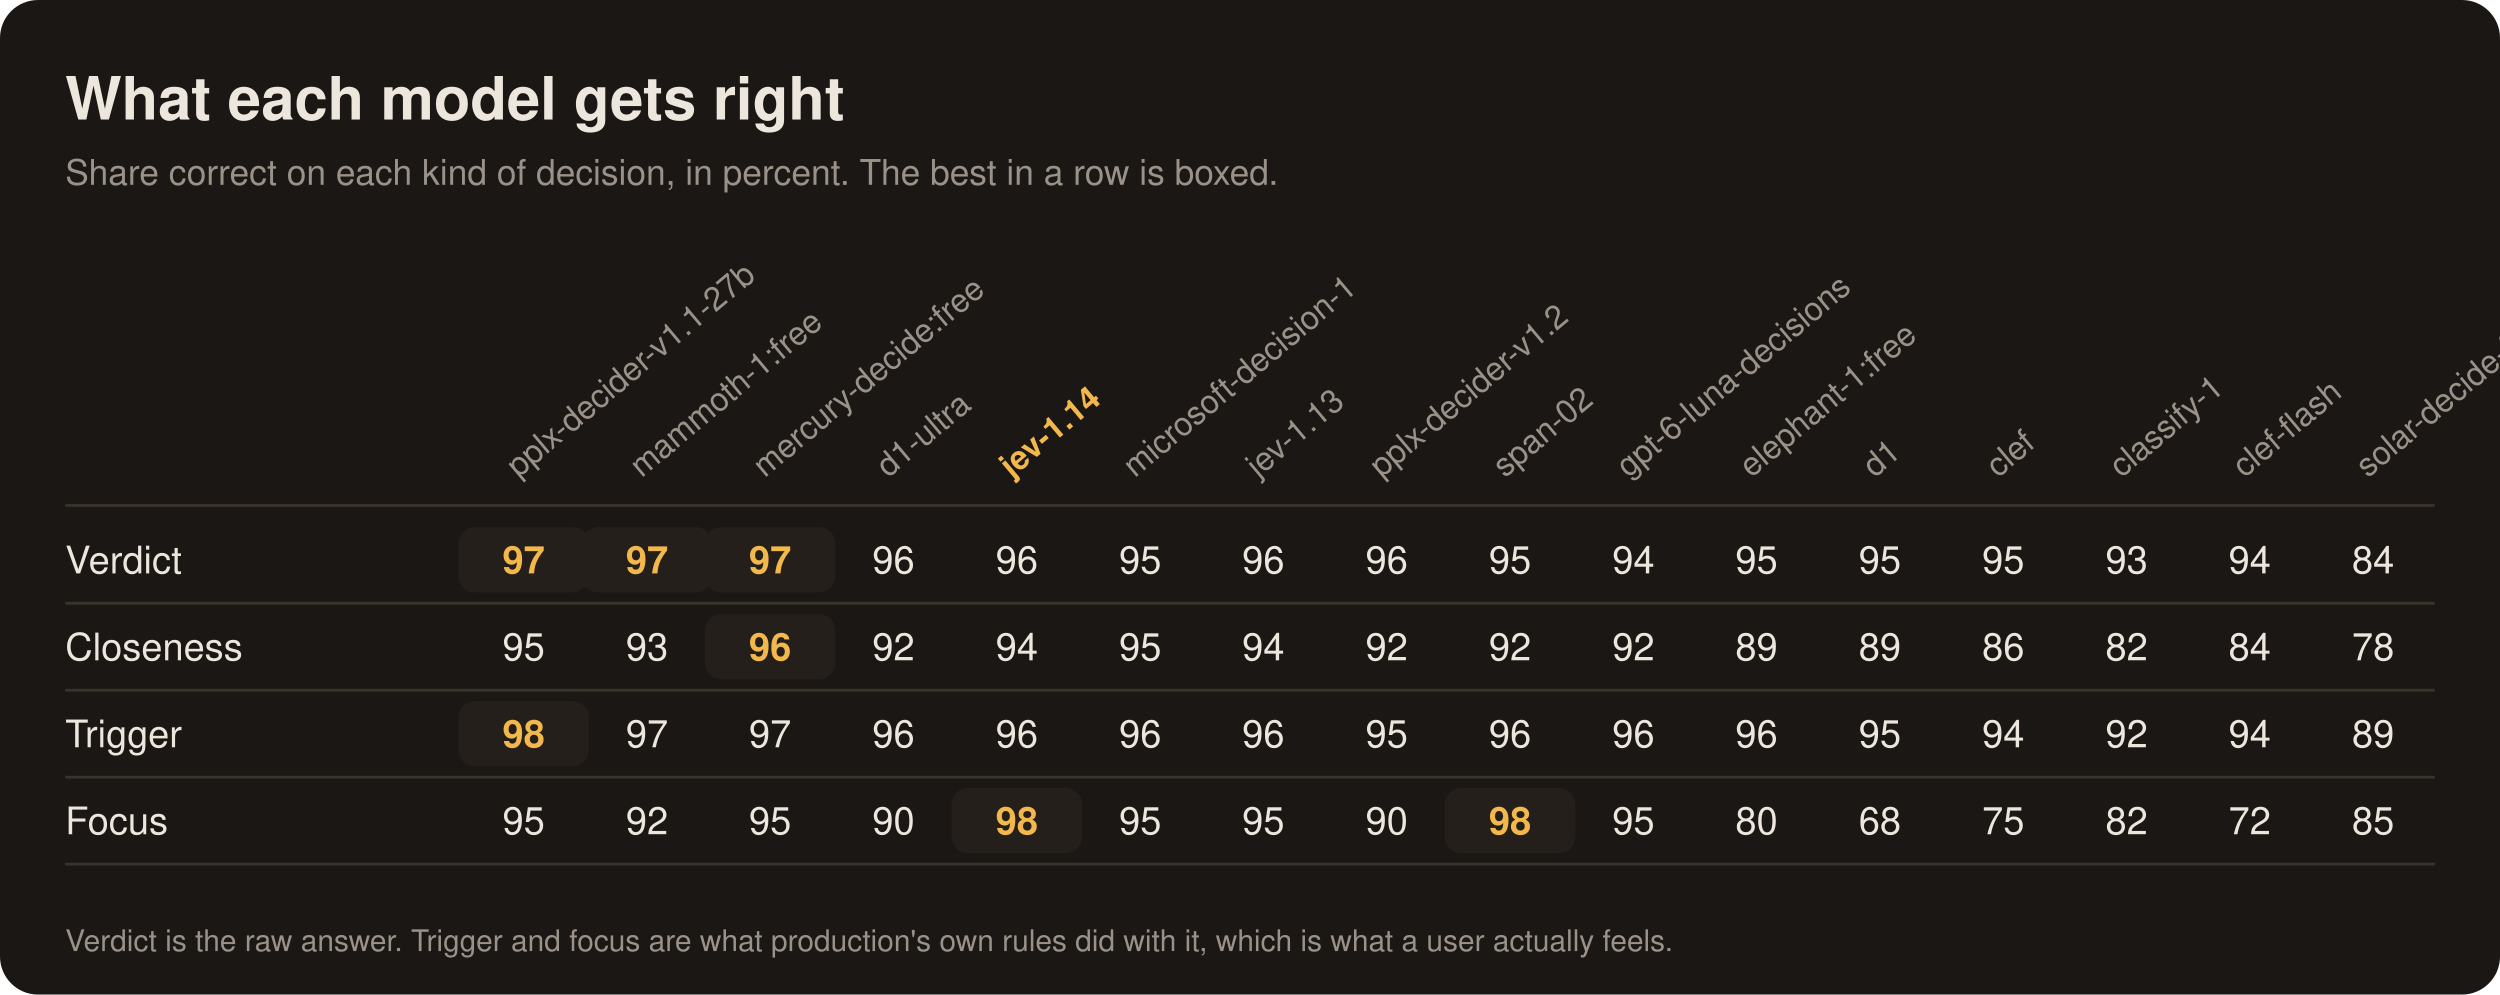
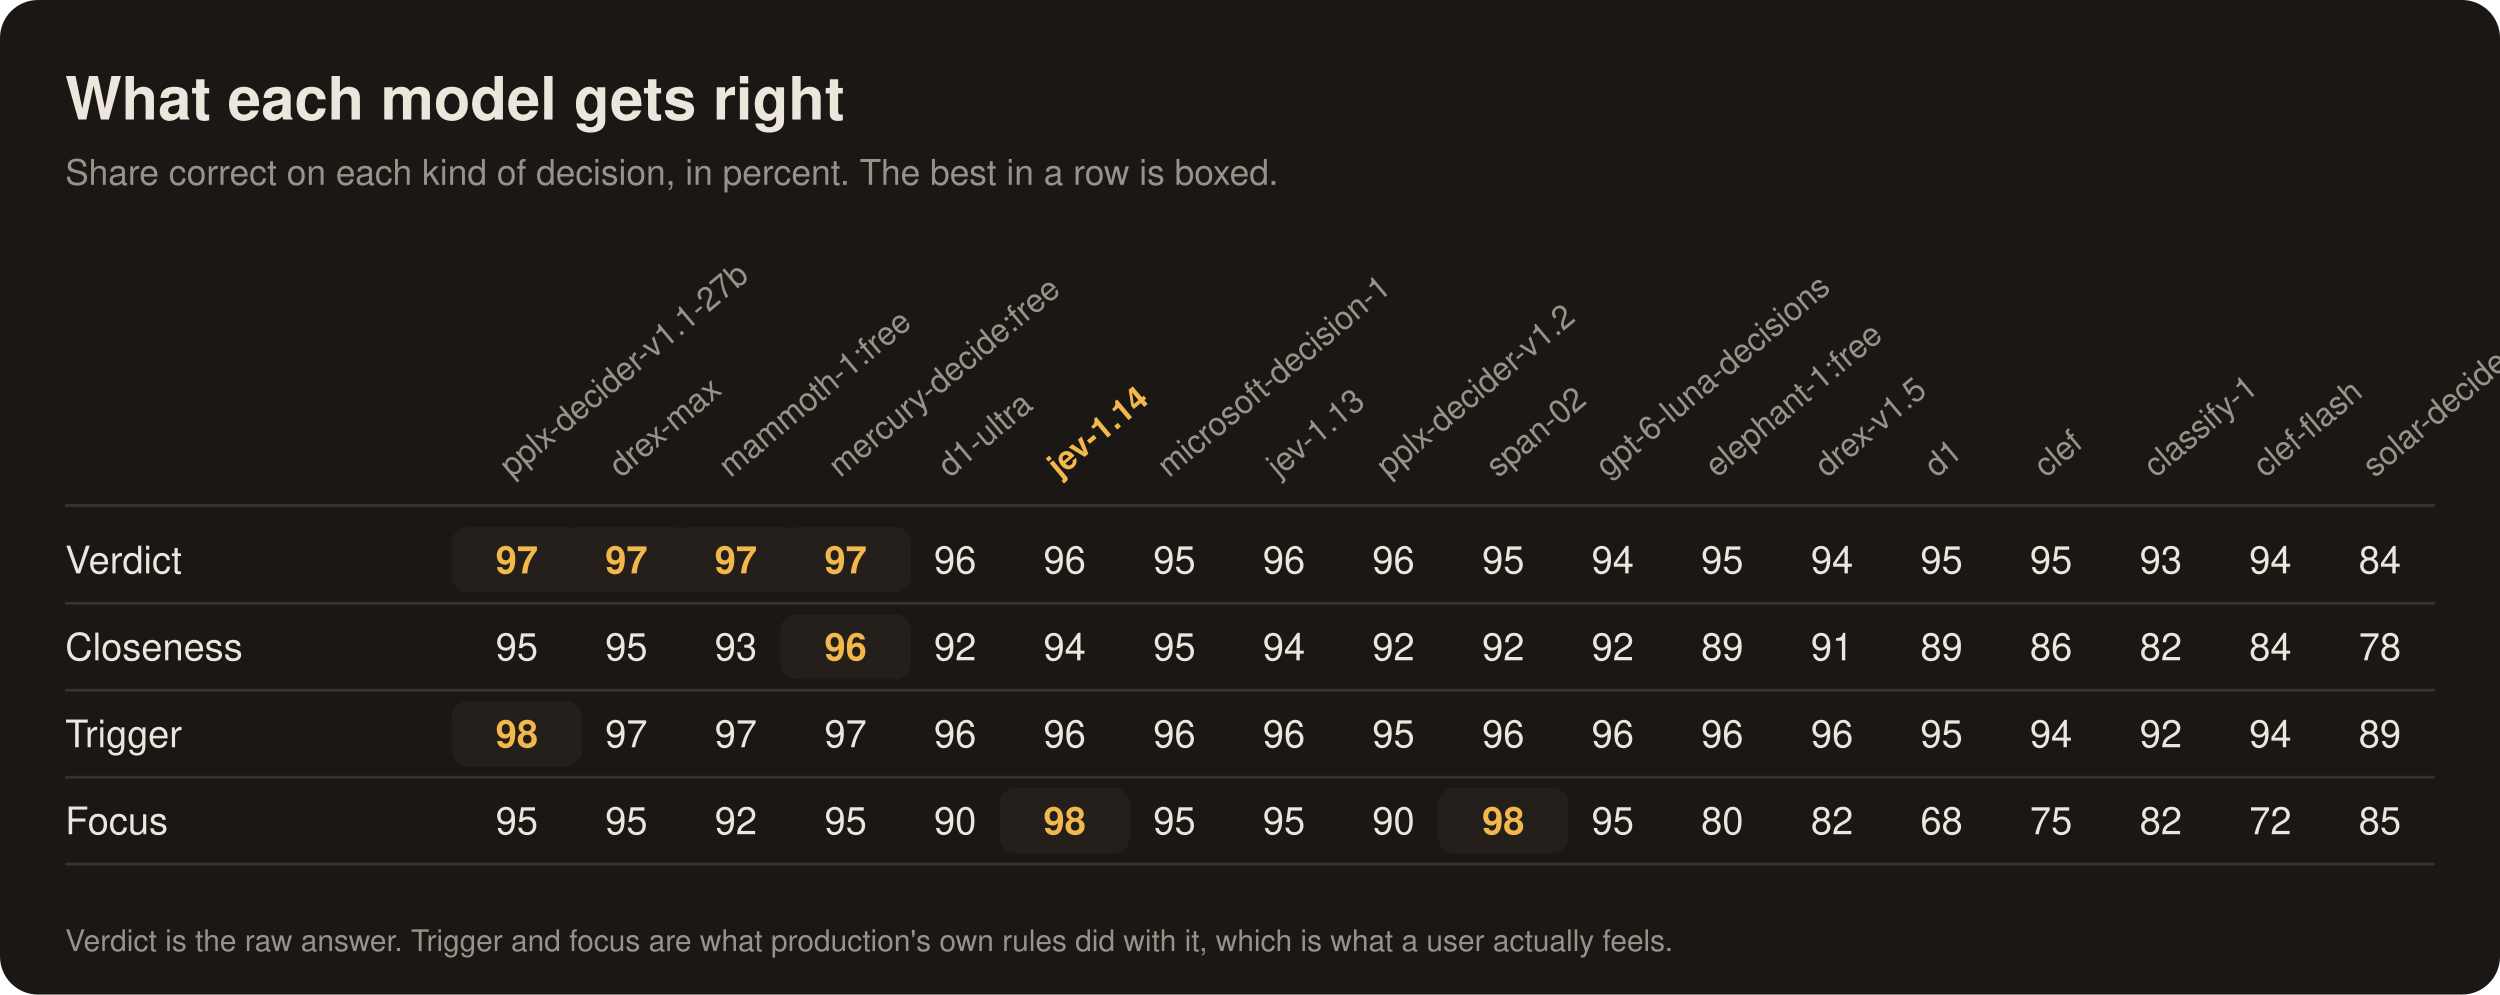
<svg xmlns="http://www.w3.org/2000/svg" viewBox="0 0 920 366" width="920" role="img" aria-label="What each model gets right" font-family="-apple-system,BlinkMacSystemFont,'Segoe UI',Helvetica,Arial,sans-serif">
  <rect width="920" height="366" rx="14" fill="#1b1714" />
  <text x="24.0" y="44.0" font-size="22" font-weight="700" fill="#ece6dd" text-anchor="start">What each model gets right</text>
  <text x="24.0" y="68.0" font-size="13" font-weight="400" fill="#9a9288" text-anchor="start">Share correct on each kind of decision, in percent. The best in a row is boxed.</text>
-   <text transform="translate(190.7 176.0) rotate(-40)" font-size="12" font-weight="500" fill="#9a9288">pplx-decider-v1.1-27b</text>
-   <text transform="translate(236.1 176.0) rotate(-40)" font-size="12" font-weight="500" fill="#9a9288">mammoth-1:free</text>
-   <text transform="translate(281.4 176.0) rotate(-40)" font-size="12" font-weight="500" fill="#9a9288">mercury-decide:free</text>
-   <text transform="translate(326.8 176.0) rotate(-40)" font-size="12" font-weight="500" fill="#9a9288">d1-ultra</text>
-   <text transform="translate(372.2 176.0) rotate(-40)" font-size="12" font-weight="700" fill="#f2b84b">jev-1.14</text>
-   <text transform="translate(417.6 176.0) rotate(-40)" font-size="12" font-weight="500" fill="#9a9288">microsoft-decision-1</text>
-   <text transform="translate(462.9 176.0) rotate(-40)" font-size="12" font-weight="500" fill="#9a9288">jev-1.13</text>
-   <text transform="translate(508.3 176.0) rotate(-40)" font-size="12" font-weight="500" fill="#9a9288">pplx-decider-v1.2</text>
-   <text transform="translate(553.7 176.0) rotate(-40)" font-size="12" font-weight="500" fill="#9a9288">span-02</text>
-   <text transform="translate(599.1 176.0) rotate(-40)" font-size="12" font-weight="500" fill="#9a9288">gpt-6-luna-decisions</text>
-   <text transform="translate(644.4 176.0) rotate(-40)" font-size="12" font-weight="500" fill="#9a9288">elephant-1:free</text>
-   <text transform="translate(689.8 176.0) rotate(-40)" font-size="12" font-weight="500" fill="#9a9288">d1</text>
-   <text transform="translate(735.2 176.0) rotate(-40)" font-size="12" font-weight="500" fill="#9a9288">clef</text>
-   <text transform="translate(780.6 176.0) rotate(-40)" font-size="12" font-weight="500" fill="#9a9288">classify-1</text>
-   <text transform="translate(825.9 176.0) rotate(-40)" font-size="12" font-weight="500" fill="#9a9288">clef-flash</text>
-   <text transform="translate(871.3 176.0) rotate(-40)" font-size="12" font-weight="500" fill="#9a9288">solar-decide-flash</text>
+   <text transform="translate(188.2 176.0) rotate(-40)" font-size="12" font-weight="500" fill="#9a9288">pplx-decider-v1.1-27b</text>
+   <text transform="translate(228.5 176.0) rotate(-40)" font-size="12" font-weight="500" fill="#9a9288">drex-max</text>
+   <text transform="translate(268.8 176.0) rotate(-40)" font-size="12" font-weight="500" fill="#9a9288">mammoth-1:free</text>
+   <text transform="translate(309.2 176.0) rotate(-40)" font-size="12" font-weight="500" fill="#9a9288">mercury-decide:free</text>
+   <text transform="translate(349.5 176.0) rotate(-40)" font-size="12" font-weight="500" fill="#9a9288">d1-ultra</text>
+   <text transform="translate(389.8 176.0) rotate(-40)" font-size="12" font-weight="700" fill="#f2b84b">jev-1.14</text>
+   <text transform="translate(430.2 176.0) rotate(-40)" font-size="12" font-weight="500" fill="#9a9288">microsoft-decision-1</text>
+   <text transform="translate(470.5 176.0) rotate(-40)" font-size="12" font-weight="500" fill="#9a9288">jev-1.13</text>
+   <text transform="translate(510.8 176.0) rotate(-40)" font-size="12" font-weight="500" fill="#9a9288">pplx-decider-v1.2</text>
+   <text transform="translate(551.2 176.0) rotate(-40)" font-size="12" font-weight="500" fill="#9a9288">span-02</text>
+   <text transform="translate(591.5 176.0) rotate(-40)" font-size="12" font-weight="500" fill="#9a9288">gpt-6-luna-decisions</text>
+   <text transform="translate(631.8 176.0) rotate(-40)" font-size="12" font-weight="500" fill="#9a9288">elephant-1:free</text>
+   <text transform="translate(672.2 176.0) rotate(-40)" font-size="12" font-weight="500" fill="#9a9288">drex-v1.5</text>
+   <text transform="translate(712.5 176.0) rotate(-40)" font-size="12" font-weight="500" fill="#9a9288">d1</text>
+   <text transform="translate(752.8 176.0) rotate(-40)" font-size="12" font-weight="500" fill="#9a9288">clef</text>
+   <text transform="translate(793.2 176.0) rotate(-40)" font-size="12" font-weight="500" fill="#9a9288">classify-1</text>
+   <text transform="translate(833.5 176.0) rotate(-40)" font-size="12" font-weight="500" fill="#9a9288">clef-flash</text>
+   <text transform="translate(873.8 176.0) rotate(-40)" font-size="12" font-weight="500" fill="#9a9288">solar-decide-flash</text>
  <line x1="24.0" y1="186.0" x2="896.0" y2="186.0" stroke="#3a332c" stroke-width="1.0" />
  <text x="24.0" y="211.0" font-size="14" font-weight="500" fill="#ece6dd" text-anchor="start">Verdict</text>
-   <rect x="168.7" y="194.0" width="48.0" height="24.0" rx="6.0" fill="#241f1b" />
-   <text x="192.7" y="211.0" font-size="14" font-weight="700" fill="#f2b84b" text-anchor="middle">97</text>
-   <rect x="214.1" y="194.0" width="48.0" height="24.0" rx="6.0" fill="#241f1b" />
-   <text x="238.1" y="211.0" font-size="14" font-weight="700" fill="#f2b84b" text-anchor="middle">97</text>
-   <rect x="259.4" y="194.0" width="48.0" height="24.0" rx="6.0" fill="#241f1b" />
-   <text x="283.4" y="211.0" font-size="14" font-weight="700" fill="#f2b84b" text-anchor="middle">97</text>
-   <text x="328.8" y="211.0" font-size="14" font-weight="400" fill="#ece6dd" text-anchor="middle">96</text>
-   <text x="374.2" y="211.0" font-size="14" font-weight="400" fill="#ece6dd" text-anchor="middle">96</text>
-   <text x="419.6" y="211.0" font-size="14" font-weight="400" fill="#ece6dd" text-anchor="middle">95</text>
-   <text x="464.9" y="211.0" font-size="14" font-weight="400" fill="#ece6dd" text-anchor="middle">96</text>
-   <text x="510.3" y="211.0" font-size="14" font-weight="400" fill="#ece6dd" text-anchor="middle">96</text>
-   <text x="555.7" y="211.0" font-size="14" font-weight="400" fill="#ece6dd" text-anchor="middle">95</text>
-   <text x="601.1" y="211.0" font-size="14" font-weight="400" fill="#ece6dd" text-anchor="middle">94</text>
-   <text x="646.4" y="211.0" font-size="14" font-weight="400" fill="#ece6dd" text-anchor="middle">95</text>
-   <text x="691.8" y="211.0" font-size="14" font-weight="400" fill="#ece6dd" text-anchor="middle">95</text>
-   <text x="737.2" y="211.0" font-size="14" font-weight="400" fill="#ece6dd" text-anchor="middle">95</text>
-   <text x="782.6" y="211.0" font-size="14" font-weight="400" fill="#ece6dd" text-anchor="middle">93</text>
-   <text x="827.9" y="211.0" font-size="14" font-weight="400" fill="#ece6dd" text-anchor="middle">94</text>
-   <text x="873.3" y="211.0" font-size="14" font-weight="400" fill="#ece6dd" text-anchor="middle">84</text>
+   <rect x="166.2" y="194.0" width="48.0" height="24.0" rx="6.0" fill="#241f1b" />
+   <text x="190.2" y="211.0" font-size="14" font-weight="700" fill="#f2b84b" text-anchor="middle">97</text>
+   <rect x="206.5" y="194.0" width="48.0" height="24.0" rx="6.0" fill="#241f1b" />
+   <text x="230.5" y="211.0" font-size="14" font-weight="700" fill="#f2b84b" text-anchor="middle">97</text>
+   <rect x="246.8" y="194.0" width="48.0" height="24.0" rx="6.0" fill="#241f1b" />
+   <text x="270.8" y="211.0" font-size="14" font-weight="700" fill="#f2b84b" text-anchor="middle">97</text>
+   <rect x="287.2" y="194.0" width="48.0" height="24.0" rx="6.0" fill="#241f1b" />
+   <text x="311.2" y="211.0" font-size="14" font-weight="700" fill="#f2b84b" text-anchor="middle">97</text>
+   <text x="351.5" y="211.0" font-size="14" font-weight="400" fill="#ece6dd" text-anchor="middle">96</text>
+   <text x="391.8" y="211.0" font-size="14" font-weight="400" fill="#ece6dd" text-anchor="middle">96</text>
+   <text x="432.2" y="211.0" font-size="14" font-weight="400" fill="#ece6dd" text-anchor="middle">95</text>
+   <text x="472.5" y="211.0" font-size="14" font-weight="400" fill="#ece6dd" text-anchor="middle">96</text>
+   <text x="512.8" y="211.0" font-size="14" font-weight="400" fill="#ece6dd" text-anchor="middle">96</text>
+   <text x="553.2" y="211.0" font-size="14" font-weight="400" fill="#ece6dd" text-anchor="middle">95</text>
+   <text x="593.5" y="211.0" font-size="14" font-weight="400" fill="#ece6dd" text-anchor="middle">94</text>
+   <text x="633.8" y="211.0" font-size="14" font-weight="400" fill="#ece6dd" text-anchor="middle">95</text>
+   <text x="674.2" y="211.0" font-size="14" font-weight="400" fill="#ece6dd" text-anchor="middle">94</text>
+   <text x="714.5" y="211.0" font-size="14" font-weight="400" fill="#ece6dd" text-anchor="middle">95</text>
+   <text x="754.8" y="211.0" font-size="14" font-weight="400" fill="#ece6dd" text-anchor="middle">95</text>
+   <text x="795.2" y="211.0" font-size="14" font-weight="400" fill="#ece6dd" text-anchor="middle">93</text>
+   <text x="835.5" y="211.0" font-size="14" font-weight="400" fill="#ece6dd" text-anchor="middle">94</text>
+   <text x="875.8" y="211.0" font-size="14" font-weight="400" fill="#ece6dd" text-anchor="middle">84</text>
  <line x1="24.0" y1="222.0" x2="896.0" y2="222.0" stroke="#3a332c" stroke-width="1.0" />
  <text x="24.0" y="243.0" font-size="14" font-weight="500" fill="#ece6dd" text-anchor="start">Closeness</text>
-   <text x="192.7" y="243.0" font-size="14" font-weight="400" fill="#ece6dd" text-anchor="middle">95</text>
-   <text x="238.1" y="243.0" font-size="14" font-weight="400" fill="#ece6dd" text-anchor="middle">93</text>
-   <rect x="259.4" y="226.0" width="48.0" height="24.0" rx="6.0" fill="#241f1b" />
-   <text x="283.4" y="243.0" font-size="14" font-weight="700" fill="#f2b84b" text-anchor="middle">96</text>
-   <text x="328.8" y="243.0" font-size="14" font-weight="400" fill="#ece6dd" text-anchor="middle">92</text>
-   <text x="374.2" y="243.0" font-size="14" font-weight="400" fill="#ece6dd" text-anchor="middle">94</text>
-   <text x="419.6" y="243.0" font-size="14" font-weight="400" fill="#ece6dd" text-anchor="middle">95</text>
-   <text x="464.9" y="243.0" font-size="14" font-weight="400" fill="#ece6dd" text-anchor="middle">94</text>
-   <text x="510.3" y="243.0" font-size="14" font-weight="400" fill="#ece6dd" text-anchor="middle">92</text>
-   <text x="555.7" y="243.0" font-size="14" font-weight="400" fill="#ece6dd" text-anchor="middle">92</text>
-   <text x="601.1" y="243.0" font-size="14" font-weight="400" fill="#ece6dd" text-anchor="middle">92</text>
-   <text x="646.4" y="243.0" font-size="14" font-weight="400" fill="#ece6dd" text-anchor="middle">89</text>
-   <text x="691.8" y="243.0" font-size="14" font-weight="400" fill="#ece6dd" text-anchor="middle">89</text>
-   <text x="737.2" y="243.0" font-size="14" font-weight="400" fill="#ece6dd" text-anchor="middle">86</text>
-   <text x="782.6" y="243.0" font-size="14" font-weight="400" fill="#ece6dd" text-anchor="middle">82</text>
-   <text x="827.9" y="243.0" font-size="14" font-weight="400" fill="#ece6dd" text-anchor="middle">84</text>
-   <text x="873.3" y="243.0" font-size="14" font-weight="400" fill="#ece6dd" text-anchor="middle">78</text>
+   <text x="190.2" y="243.0" font-size="14" font-weight="400" fill="#ece6dd" text-anchor="middle">95</text>
+   <text x="230.5" y="243.0" font-size="14" font-weight="400" fill="#ece6dd" text-anchor="middle">95</text>
+   <text x="270.8" y="243.0" font-size="14" font-weight="400" fill="#ece6dd" text-anchor="middle">93</text>
+   <rect x="287.2" y="226.0" width="48.0" height="24.0" rx="6.0" fill="#241f1b" />
+   <text x="311.2" y="243.0" font-size="14" font-weight="700" fill="#f2b84b" text-anchor="middle">96</text>
+   <text x="351.5" y="243.0" font-size="14" font-weight="400" fill="#ece6dd" text-anchor="middle">92</text>
+   <text x="391.8" y="243.0" font-size="14" font-weight="400" fill="#ece6dd" text-anchor="middle">94</text>
+   <text x="432.2" y="243.0" font-size="14" font-weight="400" fill="#ece6dd" text-anchor="middle">95</text>
+   <text x="472.5" y="243.0" font-size="14" font-weight="400" fill="#ece6dd" text-anchor="middle">94</text>
+   <text x="512.8" y="243.0" font-size="14" font-weight="400" fill="#ece6dd" text-anchor="middle">92</text>
+   <text x="553.2" y="243.0" font-size="14" font-weight="400" fill="#ece6dd" text-anchor="middle">92</text>
+   <text x="593.5" y="243.0" font-size="14" font-weight="400" fill="#ece6dd" text-anchor="middle">92</text>
+   <text x="633.8" y="243.0" font-size="14" font-weight="400" fill="#ece6dd" text-anchor="middle">89</text>
+   <text x="674.2" y="243.0" font-size="14" font-weight="400" fill="#ece6dd" text-anchor="middle">91</text>
+   <text x="714.5" y="243.0" font-size="14" font-weight="400" fill="#ece6dd" text-anchor="middle">89</text>
+   <text x="754.8" y="243.0" font-size="14" font-weight="400" fill="#ece6dd" text-anchor="middle">86</text>
+   <text x="795.2" y="243.0" font-size="14" font-weight="400" fill="#ece6dd" text-anchor="middle">82</text>
+   <text x="835.5" y="243.0" font-size="14" font-weight="400" fill="#ece6dd" text-anchor="middle">84</text>
+   <text x="875.8" y="243.0" font-size="14" font-weight="400" fill="#ece6dd" text-anchor="middle">78</text>
  <line x1="24.0" y1="254.0" x2="896.0" y2="254.0" stroke="#3a332c" stroke-width="1.0" />
  <text x="24.0" y="275.0" font-size="14" font-weight="500" fill="#ece6dd" text-anchor="start">Trigger</text>
-   <rect x="168.7" y="258.0" width="48.0" height="24.0" rx="6.0" fill="#241f1b" />
-   <text x="192.7" y="275.0" font-size="14" font-weight="700" fill="#f2b84b" text-anchor="middle">98</text>
-   <text x="238.1" y="275.0" font-size="14" font-weight="400" fill="#ece6dd" text-anchor="middle">97</text>
-   <text x="283.4" y="275.0" font-size="14" font-weight="400" fill="#ece6dd" text-anchor="middle">97</text>
-   <text x="328.8" y="275.0" font-size="14" font-weight="400" fill="#ece6dd" text-anchor="middle">96</text>
-   <text x="374.2" y="275.0" font-size="14" font-weight="400" fill="#ece6dd" text-anchor="middle">96</text>
-   <text x="419.6" y="275.0" font-size="14" font-weight="400" fill="#ece6dd" text-anchor="middle">96</text>
-   <text x="464.9" y="275.0" font-size="14" font-weight="400" fill="#ece6dd" text-anchor="middle">96</text>
-   <text x="510.3" y="275.0" font-size="14" font-weight="400" fill="#ece6dd" text-anchor="middle">95</text>
-   <text x="555.7" y="275.0" font-size="14" font-weight="400" fill="#ece6dd" text-anchor="middle">96</text>
-   <text x="601.1" y="275.0" font-size="14" font-weight="400" fill="#ece6dd" text-anchor="middle">96</text>
-   <text x="646.4" y="275.0" font-size="14" font-weight="400" fill="#ece6dd" text-anchor="middle">96</text>
-   <text x="691.8" y="275.0" font-size="14" font-weight="400" fill="#ece6dd" text-anchor="middle">95</text>
-   <text x="737.2" y="275.0" font-size="14" font-weight="400" fill="#ece6dd" text-anchor="middle">94</text>
-   <text x="782.6" y="275.0" font-size="14" font-weight="400" fill="#ece6dd" text-anchor="middle">92</text>
-   <text x="827.9" y="275.0" font-size="14" font-weight="400" fill="#ece6dd" text-anchor="middle">94</text>
-   <text x="873.3" y="275.0" font-size="14" font-weight="400" fill="#ece6dd" text-anchor="middle">89</text>
+   <rect x="166.2" y="258.0" width="48.0" height="24.0" rx="6.0" fill="#241f1b" />
+   <text x="190.2" y="275.0" font-size="14" font-weight="700" fill="#f2b84b" text-anchor="middle">98</text>
+   <text x="230.5" y="275.0" font-size="14" font-weight="400" fill="#ece6dd" text-anchor="middle">97</text>
+   <text x="270.8" y="275.0" font-size="14" font-weight="400" fill="#ece6dd" text-anchor="middle">97</text>
+   <text x="311.2" y="275.0" font-size="14" font-weight="400" fill="#ece6dd" text-anchor="middle">97</text>
+   <text x="351.5" y="275.0" font-size="14" font-weight="400" fill="#ece6dd" text-anchor="middle">96</text>
+   <text x="391.8" y="275.0" font-size="14" font-weight="400" fill="#ece6dd" text-anchor="middle">96</text>
+   <text x="432.2" y="275.0" font-size="14" font-weight="400" fill="#ece6dd" text-anchor="middle">96</text>
+   <text x="472.5" y="275.0" font-size="14" font-weight="400" fill="#ece6dd" text-anchor="middle">96</text>
+   <text x="512.8" y="275.0" font-size="14" font-weight="400" fill="#ece6dd" text-anchor="middle">95</text>
+   <text x="553.2" y="275.0" font-size="14" font-weight="400" fill="#ece6dd" text-anchor="middle">96</text>
+   <text x="593.5" y="275.0" font-size="14" font-weight="400" fill="#ece6dd" text-anchor="middle">96</text>
+   <text x="633.8" y="275.0" font-size="14" font-weight="400" fill="#ece6dd" text-anchor="middle">96</text>
+   <text x="674.2" y="275.0" font-size="14" font-weight="400" fill="#ece6dd" text-anchor="middle">96</text>
+   <text x="714.5" y="275.0" font-size="14" font-weight="400" fill="#ece6dd" text-anchor="middle">95</text>
+   <text x="754.8" y="275.0" font-size="14" font-weight="400" fill="#ece6dd" text-anchor="middle">94</text>
+   <text x="795.2" y="275.0" font-size="14" font-weight="400" fill="#ece6dd" text-anchor="middle">92</text>
+   <text x="835.5" y="275.0" font-size="14" font-weight="400" fill="#ece6dd" text-anchor="middle">94</text>
+   <text x="875.8" y="275.0" font-size="14" font-weight="400" fill="#ece6dd" text-anchor="middle">89</text>
  <line x1="24.0" y1="286.0" x2="896.0" y2="286.0" stroke="#3a332c" stroke-width="1.0" />
  <text x="24.0" y="307.0" font-size="14" font-weight="500" fill="#ece6dd" text-anchor="start">Focus</text>
-   <text x="192.7" y="307.0" font-size="14" font-weight="400" fill="#ece6dd" text-anchor="middle">95</text>
-   <text x="238.1" y="307.0" font-size="14" font-weight="400" fill="#ece6dd" text-anchor="middle">92</text>
-   <text x="283.4" y="307.0" font-size="14" font-weight="400" fill="#ece6dd" text-anchor="middle">95</text>
-   <text x="328.8" y="307.0" font-size="14" font-weight="400" fill="#ece6dd" text-anchor="middle">90</text>
-   <rect x="350.2" y="290.0" width="48.0" height="24.0" rx="6.0" fill="#241f1b" />
-   <text x="374.2" y="307.0" font-size="14" font-weight="700" fill="#f2b84b" text-anchor="middle">98</text>
-   <text x="419.6" y="307.0" font-size="14" font-weight="400" fill="#ece6dd" text-anchor="middle">95</text>
-   <text x="464.9" y="307.0" font-size="14" font-weight="400" fill="#ece6dd" text-anchor="middle">95</text>
-   <text x="510.3" y="307.0" font-size="14" font-weight="400" fill="#ece6dd" text-anchor="middle">90</text>
-   <rect x="531.7" y="290.0" width="48.0" height="24.0" rx="6.0" fill="#241f1b" />
-   <text x="555.7" y="307.0" font-size="14" font-weight="700" fill="#f2b84b" text-anchor="middle">98</text>
-   <text x="601.1" y="307.0" font-size="14" font-weight="400" fill="#ece6dd" text-anchor="middle">95</text>
-   <text x="646.4" y="307.0" font-size="14" font-weight="400" fill="#ece6dd" text-anchor="middle">80</text>
-   <text x="691.8" y="307.0" font-size="14" font-weight="400" fill="#ece6dd" text-anchor="middle">68</text>
-   <text x="737.2" y="307.0" font-size="14" font-weight="400" fill="#ece6dd" text-anchor="middle">75</text>
-   <text x="782.6" y="307.0" font-size="14" font-weight="400" fill="#ece6dd" text-anchor="middle">82</text>
-   <text x="827.9" y="307.0" font-size="14" font-weight="400" fill="#ece6dd" text-anchor="middle">72</text>
-   <text x="873.3" y="307.0" font-size="14" font-weight="400" fill="#ece6dd" text-anchor="middle">85</text>
+   <text x="190.2" y="307.0" font-size="14" font-weight="400" fill="#ece6dd" text-anchor="middle">95</text>
+   <text x="230.5" y="307.0" font-size="14" font-weight="400" fill="#ece6dd" text-anchor="middle">95</text>
+   <text x="270.8" y="307.0" font-size="14" font-weight="400" fill="#ece6dd" text-anchor="middle">92</text>
+   <text x="311.2" y="307.0" font-size="14" font-weight="400" fill="#ece6dd" text-anchor="middle">95</text>
+   <text x="351.5" y="307.0" font-size="14" font-weight="400" fill="#ece6dd" text-anchor="middle">90</text>
+   <rect x="367.8" y="290.0" width="48.0" height="24.0" rx="6.0" fill="#241f1b" />
+   <text x="391.8" y="307.0" font-size="14" font-weight="700" fill="#f2b84b" text-anchor="middle">98</text>
+   <text x="432.2" y="307.0" font-size="14" font-weight="400" fill="#ece6dd" text-anchor="middle">95</text>
+   <text x="472.5" y="307.0" font-size="14" font-weight="400" fill="#ece6dd" text-anchor="middle">95</text>
+   <text x="512.8" y="307.0" font-size="14" font-weight="400" fill="#ece6dd" text-anchor="middle">90</text>
+   <rect x="529.2" y="290.0" width="48.0" height="24.0" rx="6.0" fill="#241f1b" />
+   <text x="553.2" y="307.0" font-size="14" font-weight="700" fill="#f2b84b" text-anchor="middle">98</text>
+   <text x="593.5" y="307.0" font-size="14" font-weight="400" fill="#ece6dd" text-anchor="middle">95</text>
+   <text x="633.8" y="307.0" font-size="14" font-weight="400" fill="#ece6dd" text-anchor="middle">80</text>
+   <text x="674.2" y="307.0" font-size="14" font-weight="400" fill="#ece6dd" text-anchor="middle">82</text>
+   <text x="714.5" y="307.0" font-size="14" font-weight="400" fill="#ece6dd" text-anchor="middle">68</text>
+   <text x="754.8" y="307.0" font-size="14" font-weight="400" fill="#ece6dd" text-anchor="middle">75</text>
+   <text x="795.2" y="307.0" font-size="14" font-weight="400" fill="#ece6dd" text-anchor="middle">82</text>
+   <text x="835.5" y="307.0" font-size="14" font-weight="400" fill="#ece6dd" text-anchor="middle">72</text>
+   <text x="875.8" y="307.0" font-size="14" font-weight="400" fill="#ece6dd" text-anchor="middle">85</text>
  <line x1="24.0" y1="318.0" x2="896.0" y2="318.0" stroke="#3a332c" stroke-width="1.0" />
  <text x="24.0" y="350.0" font-size="11" font-weight="400" fill="#9a9288" text-anchor="start">Verdict is the raw answer. Trigger and focus are what production's own rules did with it, which is what a user actually feels.</text>
</svg>
